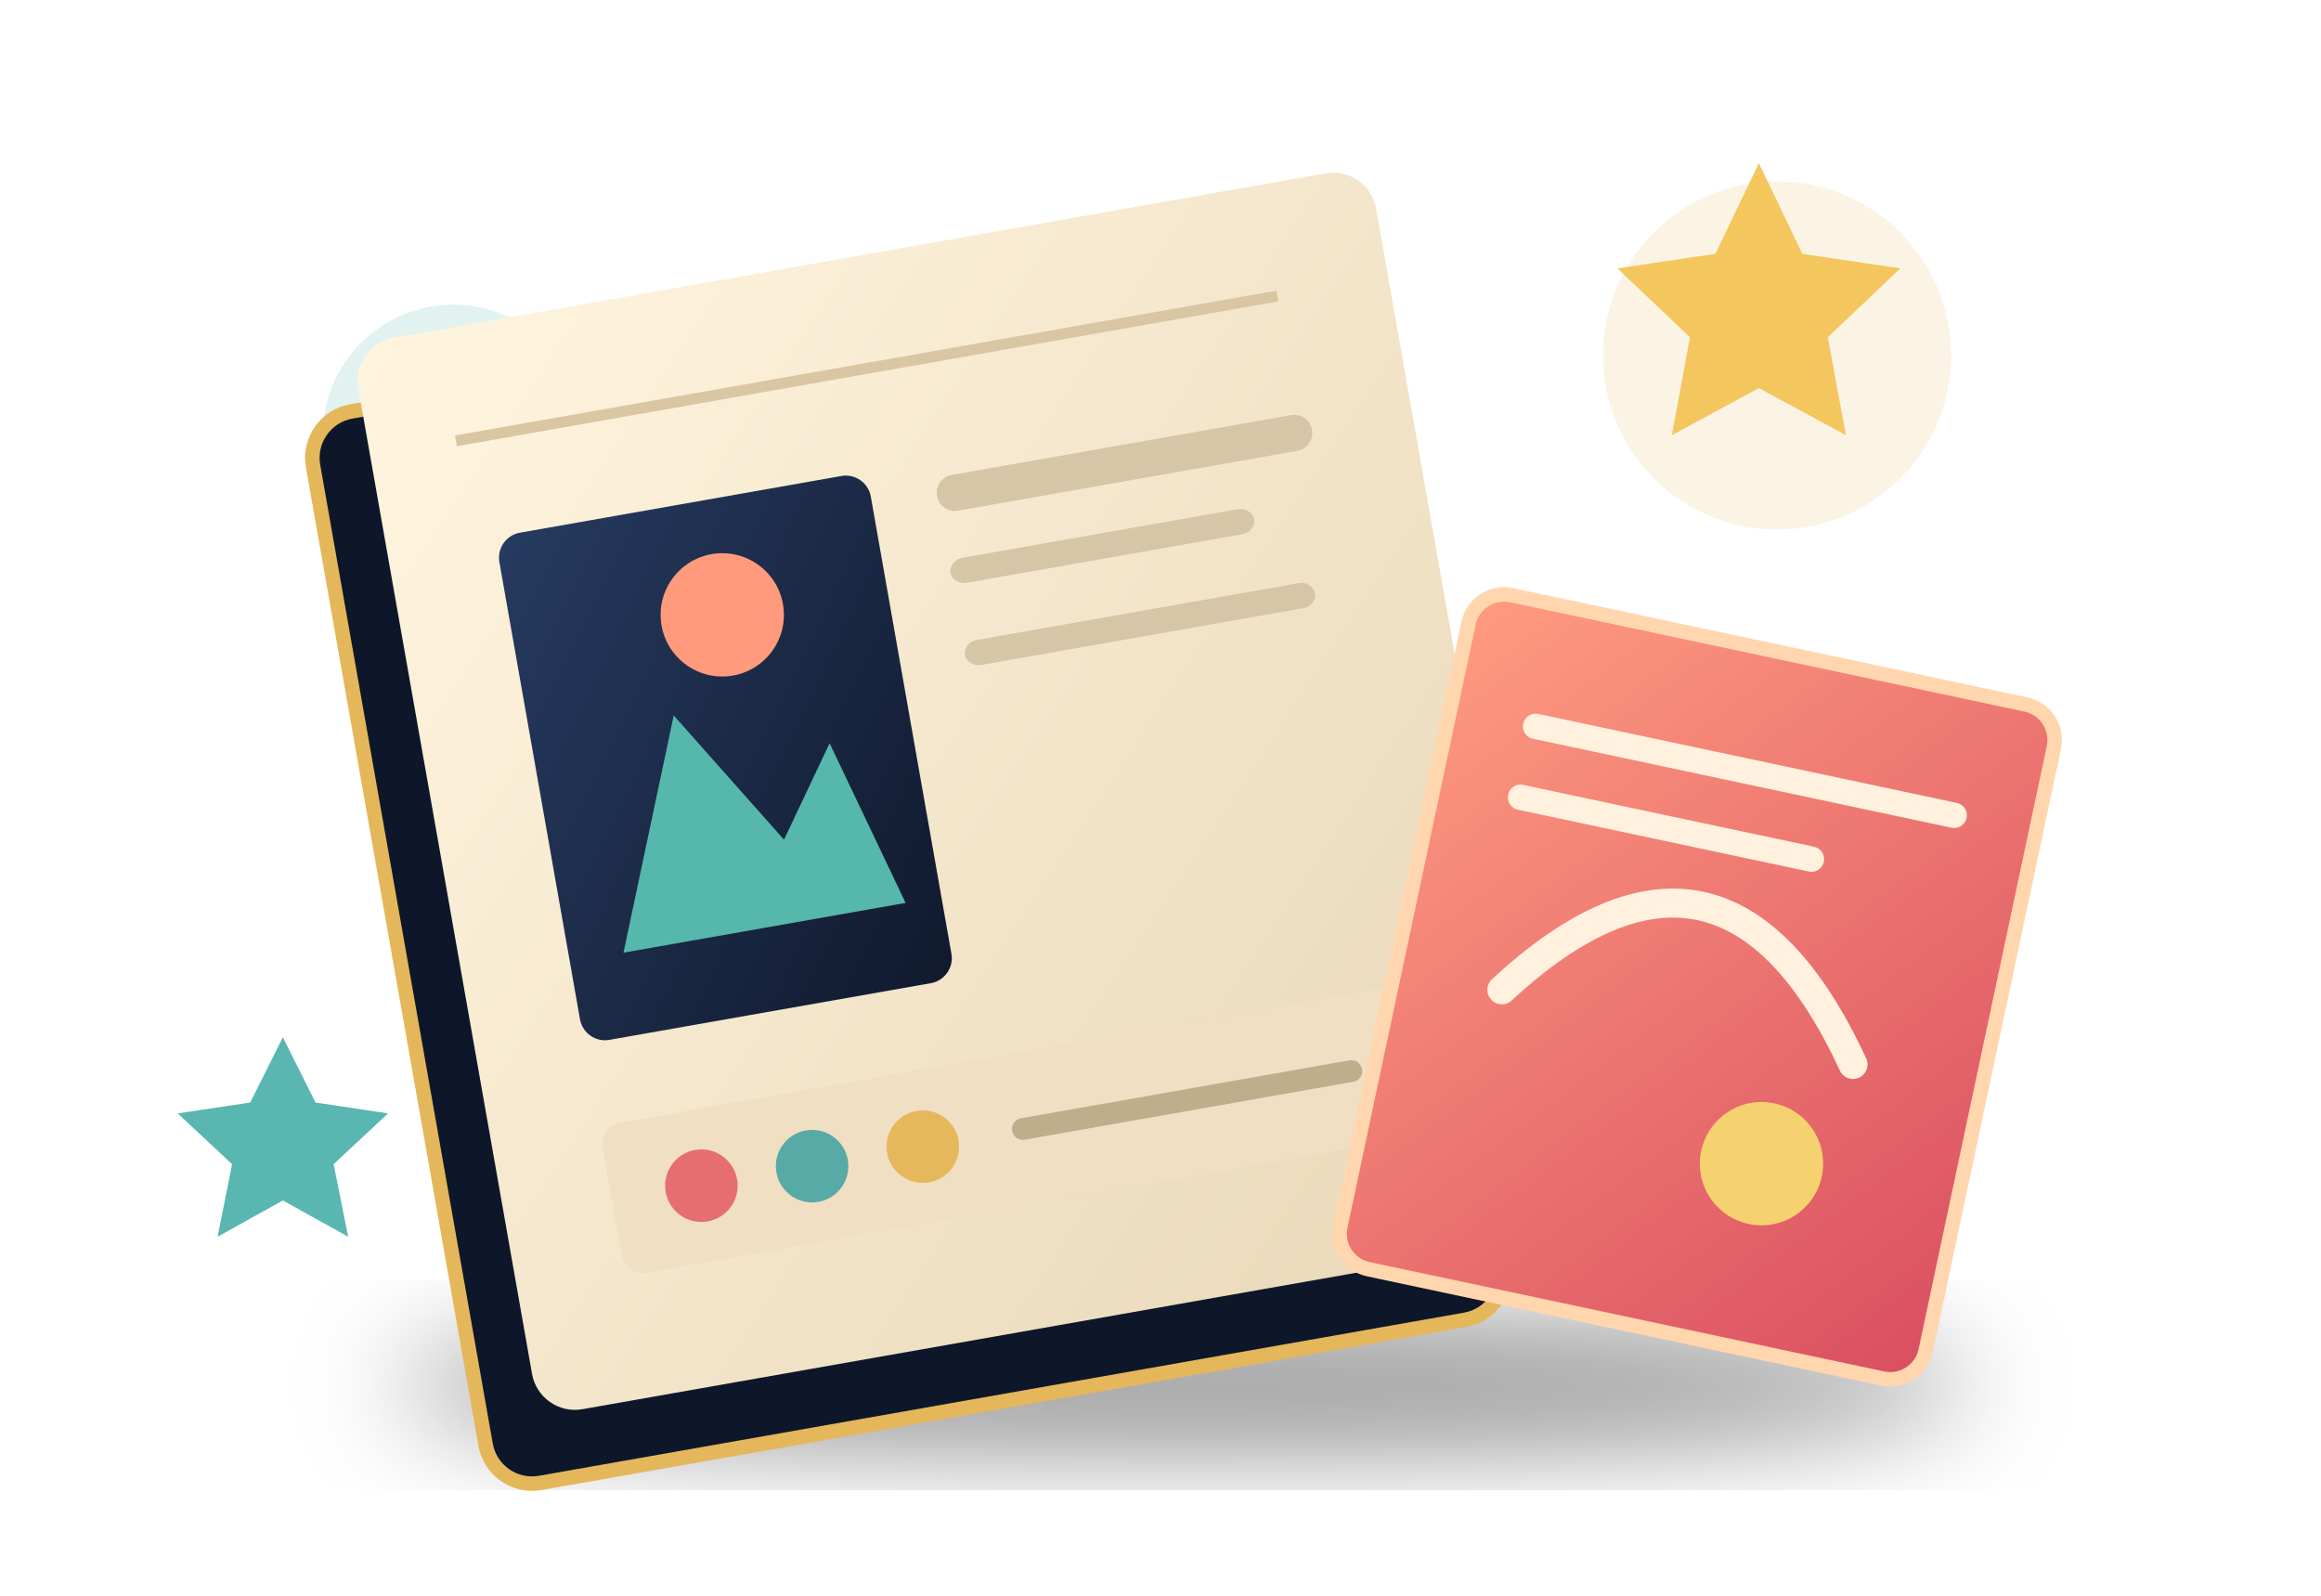
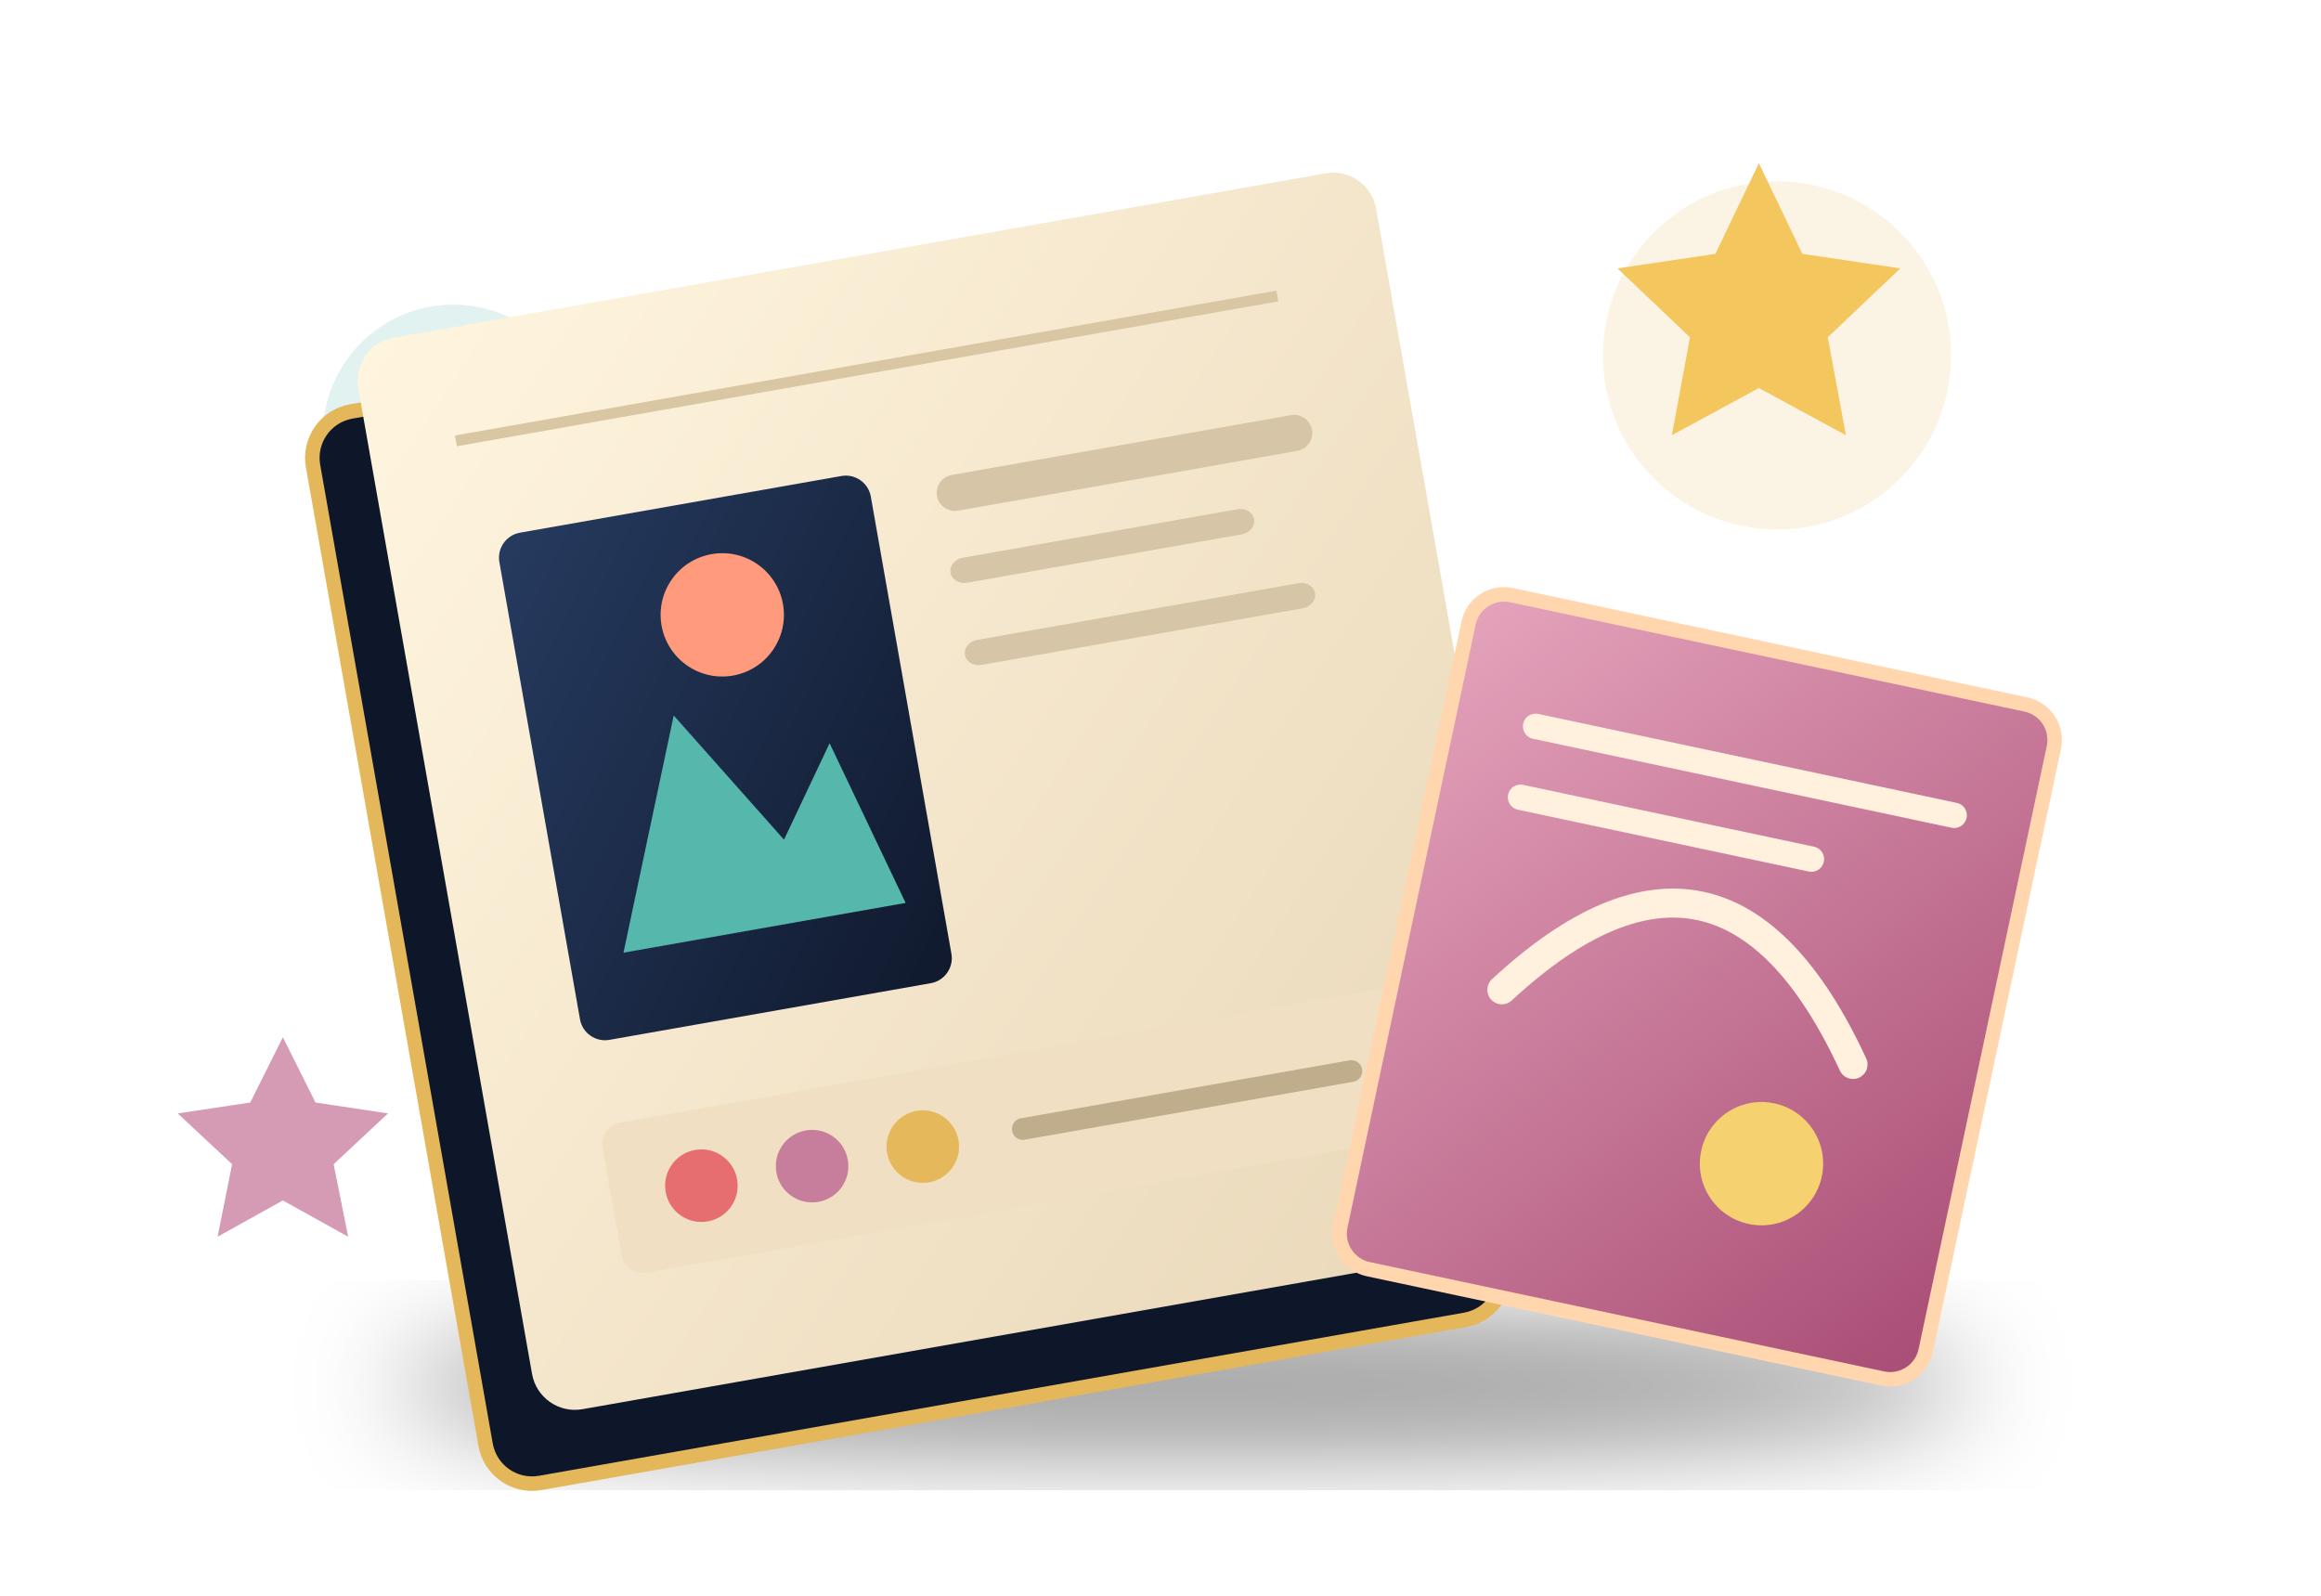
<svg xmlns="http://www.w3.org/2000/svg" viewBox="0 0 640 440">
  <defs>
    <linearGradient id="paper" x2="1" y2="1">
      <stop stop-color="#fff5df" />
      <stop offset="1" stop-color="#e9d7b8" />
    </linearGradient>
    <linearGradient id="navy" x2="1" y2="1">
      <stop stop-color="#263b60" />
      <stop offset="1" stop-color="#10192d" />
    </linearGradient>
    <linearGradient id="coral" x2="1" y2="1">
-       <stop stop-color="#ff9c80" />
-       <stop offset="1" stop-color="#d94e61" />
+       <stop stop-color="#e5a4bc" />
+       <stop offset="1" stop-color="#a84c74" />
    </linearGradient>
    <filter id="shadow">
      <feGaussianBlur stdDeviation="15" />
    </filter>
  </defs>
  <ellipse cx="326" cy="382" rx="218" ry="24" fill="#000" opacity=".35" filter="url(#shadow)" />
  <circle cx="490" cy="98" r="48" fill="#e6b85c" opacity=".16" />
  <circle cx="125" cy="120" r="36" fill="#5ab6b0" opacity=".18" />
  <g transform="rotate(-10 270 220)">
    <rect x="105" y="85" width="285" height="300" rx="13" fill="#0d1729" stroke="#e4b75b" stroke-width="4" />
    <rect x="121" y="67" width="285" height="300" rx="12" fill="url(#paper)" />
    <path d="M145 98h230" stroke="#d9c6a2" stroke-width="3" />
    <rect x="151" y="126" width="104" height="142" rx="7" fill="url(#navy)" />
    <path d="M166 245l25-62 24 39 17-24 13 47z" fill="#56b7ad" />
    <circle cx="209" cy="158" r="17" fill="#ff9a7d" />
    <rect x="273" y="131" width="105" height="10" rx="5" fill="#d6c5a6" />
    <rect x="273" y="154" width="85" height="7" rx="4" fill="#d6c5a6" />
    <rect x="273" y="177" width="98" height="7" rx="4" fill="#d6c5a6" />
    <rect x="151" y="291" width="227" height="42" rx="6" fill="#f0dfc2" />
    <circle cx="176" cy="312" r="10" fill="#e66d70" />
-     <circle cx="207" cy="312" r="10" fill="#58aaa7" />
+     <circle cx="207" cy="312" r="10" fill="#c77e9d" />
    <circle cx="238" cy="312" r="10" fill="#e6b85c" />
    <path d="M266 312h92" stroke="#c0ad8c" stroke-width="6" stroke-linecap="round" />
  </g>
  <g transform="rotate(12 465 250)">
    <rect x="390" y="176" width="165" height="190" rx="10" fill="url(#coral)" stroke="#ffd6ae" stroke-width="4" />
    <path d="M414 210h118M414 230h82" stroke="#fff1dd" stroke-width="7" stroke-linecap="round" />
    <path d="M420 283q48-68 99 0" fill="none" stroke="#fff1dd" stroke-width="8" stroke-linecap="round" />
    <circle cx="500" cy="315" r="17" fill="#f6d16f" />
  </g>
  <path d="M485 45l12 25 27 4-20 19 5 27-24-13-24 13 5-27-20-19 27-4z" fill="#f3c65e" />
-   <path d="M78 286l9 18 20 3-15 14 4 20-18-10-18 10 4-20-15-14 20-3z" fill="#59b6b0" />
+   <path d="M78 286l9 18 20 3-15 14 4 20-18-10-18 10 4-20-15-14 20-3z" fill="#d59bb4" />
</svg>
